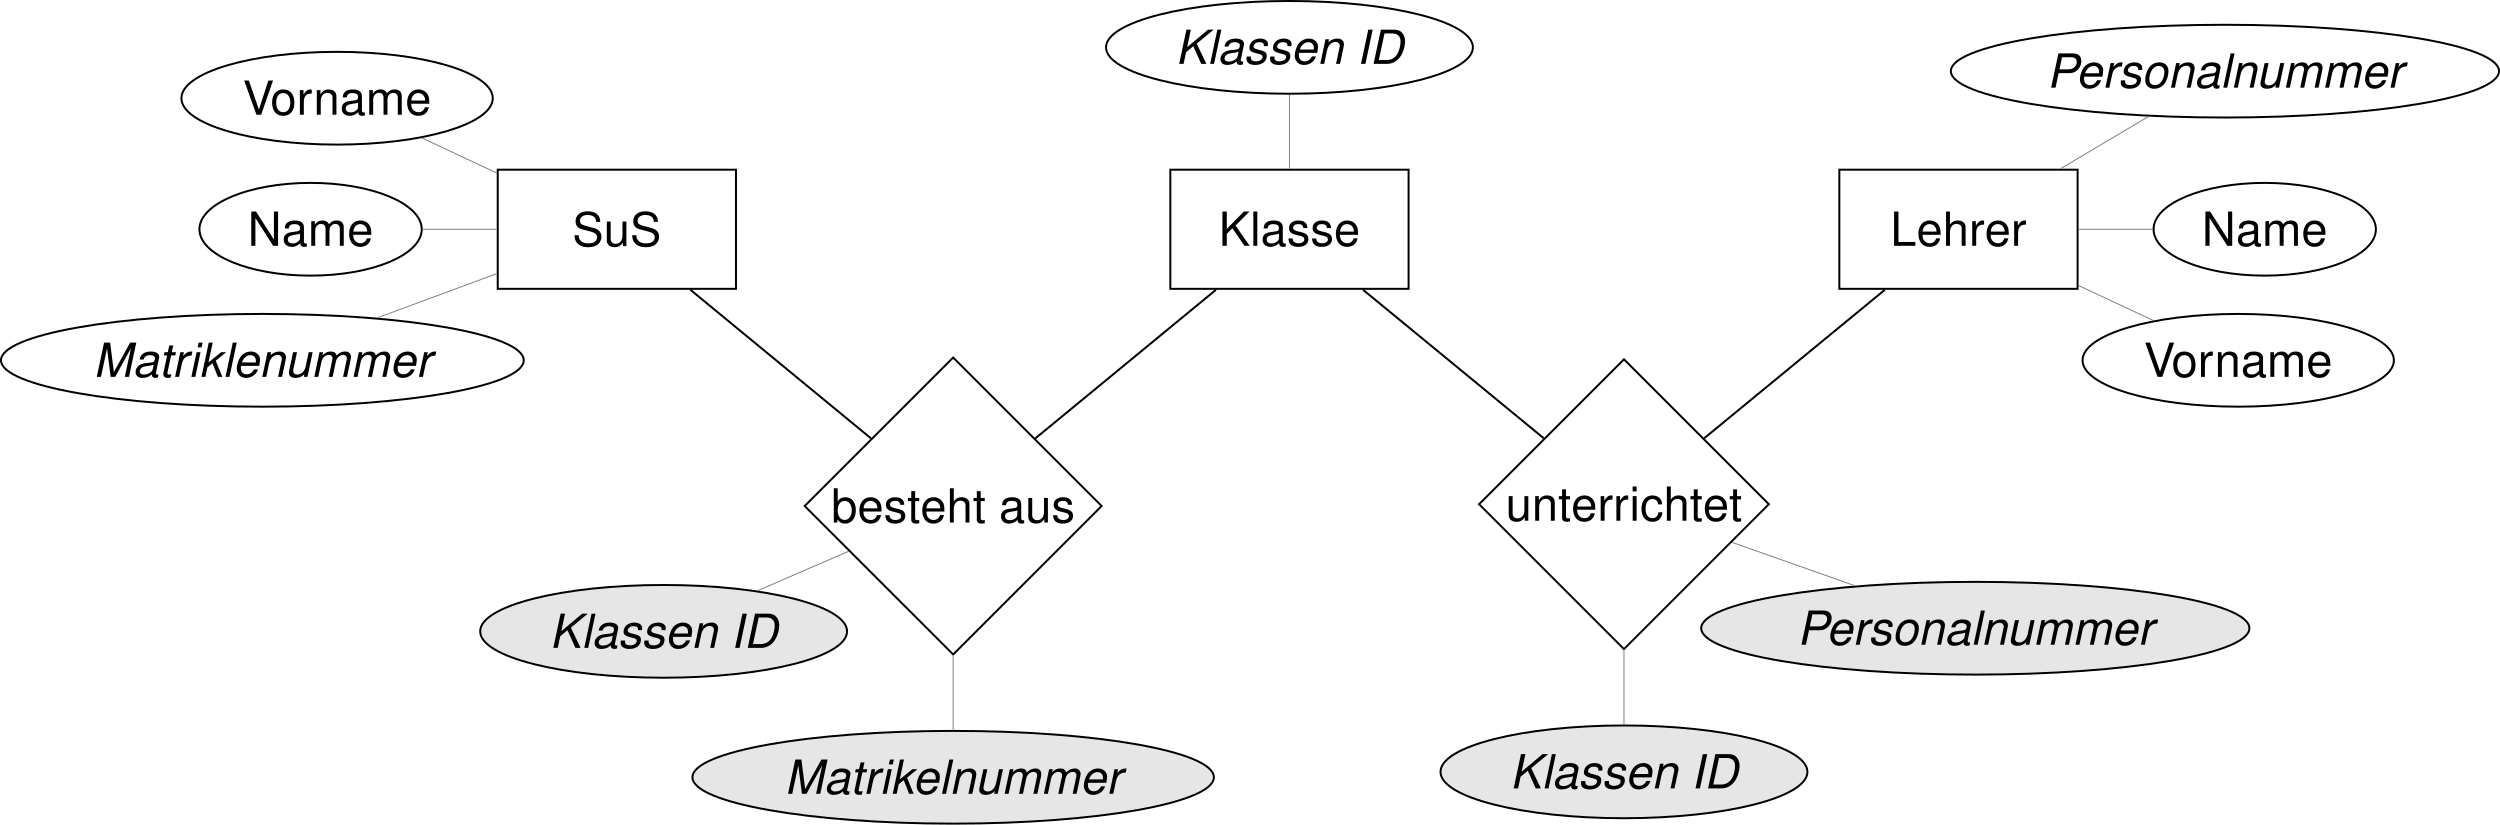
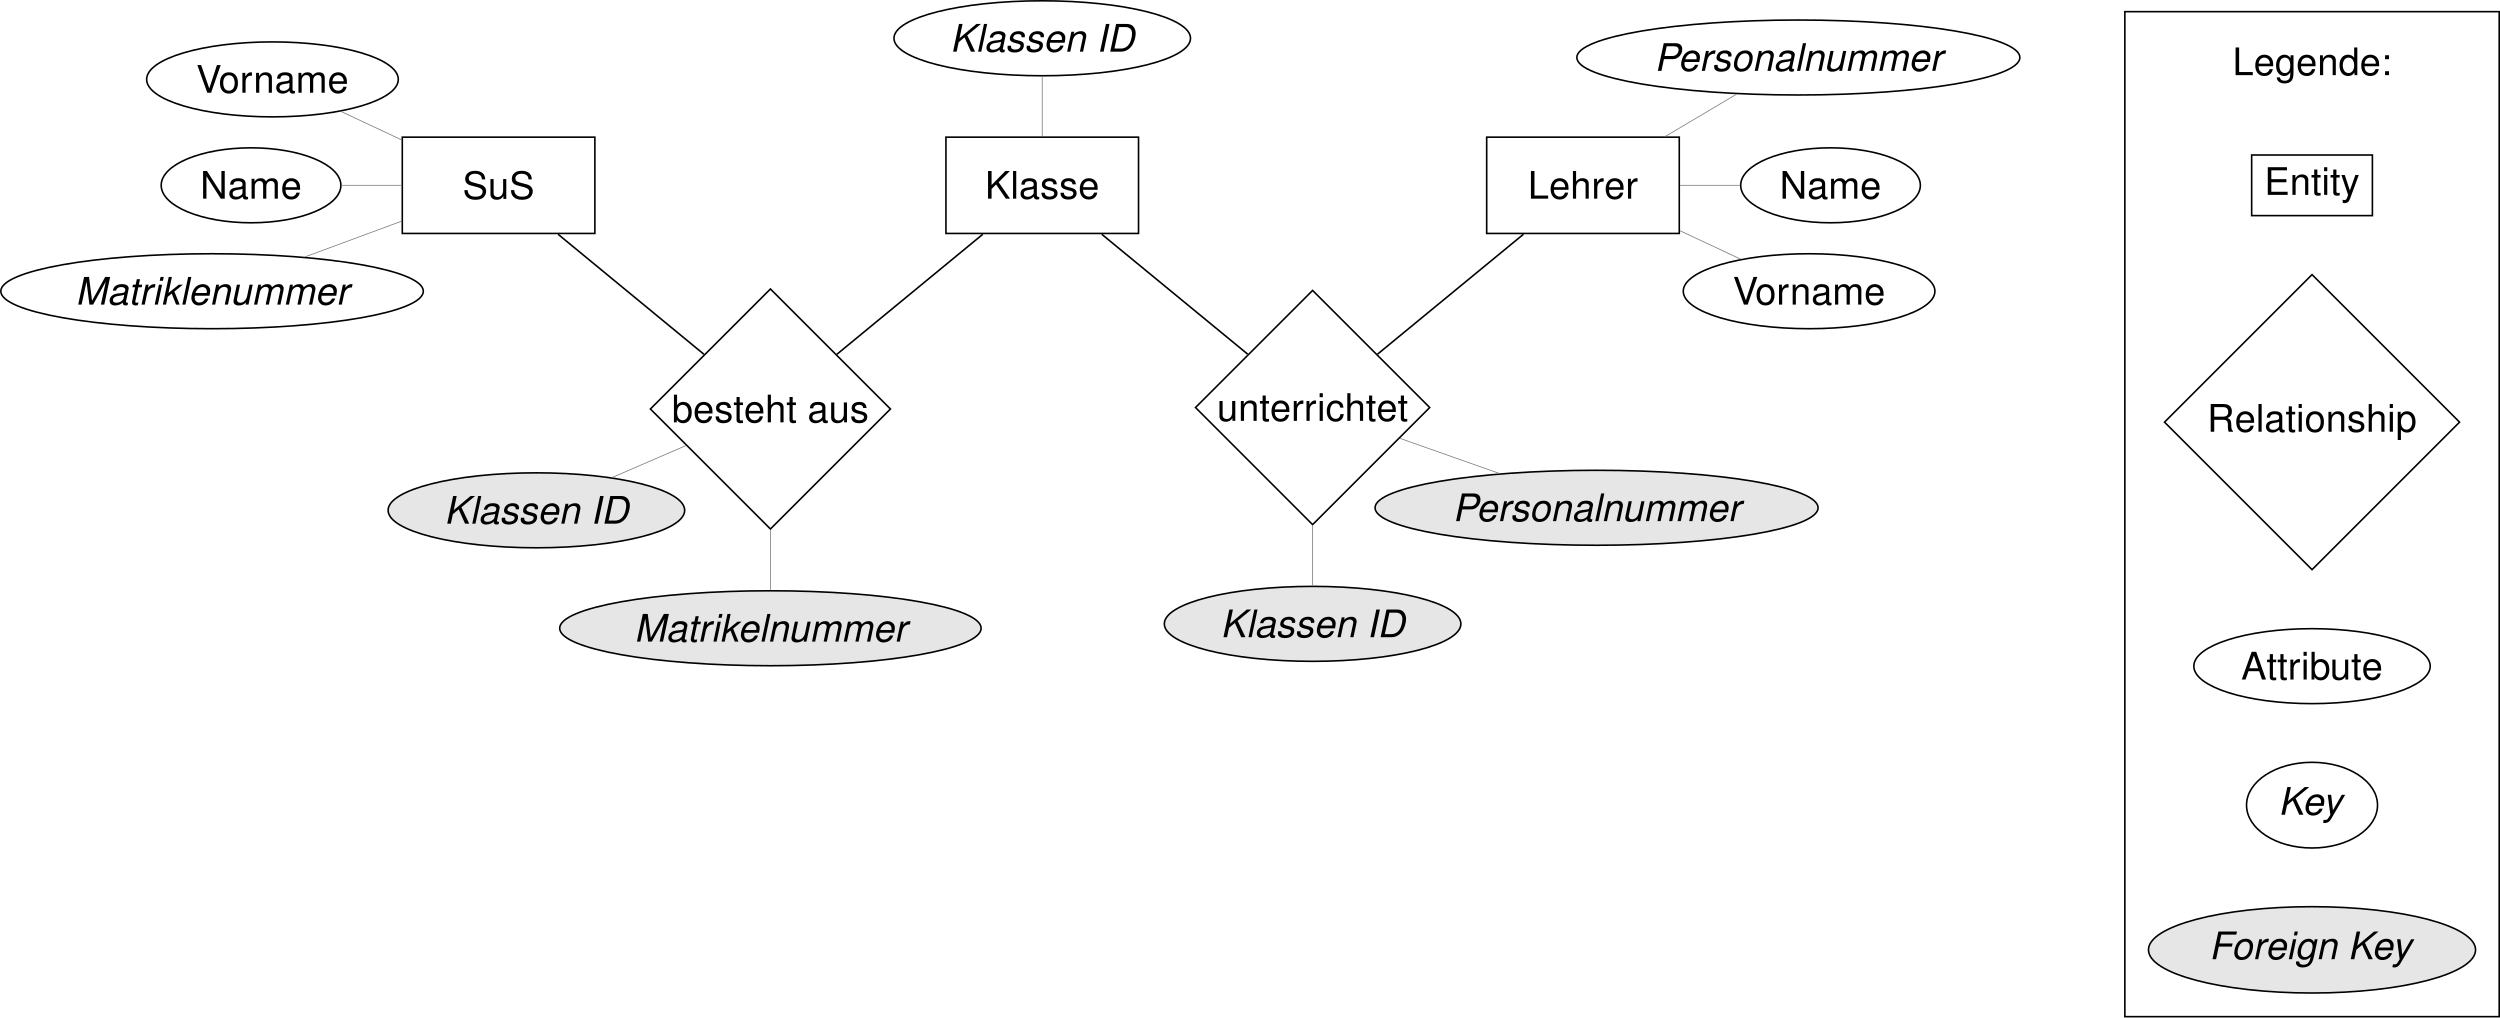
- <svg xmlns="http://www.w3.org/2000/svg" xmlns:xlink="http://www.w3.org/1999/xlink" version="1.1" width="501.762pt" height="165.507pt" viewBox="-72 -72 501.762 165.507">
+ <svg xmlns="http://www.w3.org/2000/svg" xmlns:xlink="http://www.w3.org/1999/xlink" version="1.1" width="620.784pt" height="252.649pt" viewBox="-72 -72 620.784 252.649">
  <defs>
+     <path id="g3-58" d="M2.018-.981H1.037V0H2.018V-.981ZM2.018-4.941H1.037V-3.96H2.018V-4.941Z" />
+     <path id="g3-65" d="M4.469-2.065L5.177 0H6.157L3.743-6.874H2.612L.16 0H1.094L1.82-2.065H4.469ZM4.224-2.8H2.037L3.168-5.931L4.224-2.8Z" />
+     <path id="g3-69" d="M1.726-3.13H5.469V-3.904H1.726V-6.101H5.61V-6.874H.849V0H5.78V-.773H1.726V-3.13Z" />
    <path id="g3-75" d="M1.622-2.404L2.744-3.526L5.167 0H6.204L3.376-4.073L6.176-6.874H5.045L1.622-3.394V-6.874H.745V0H1.622V-2.404Z" />
    <path id="g3-76" d="M1.631-6.874H.754V0H5.026V-.773H1.631V-6.874Z" />
    <path id="g3-78" d="M6.091-6.874H5.261V-1.254L1.669-6.874H.717V0H1.546V-5.573L5.101 0H6.091V-6.874Z" />
+     <path id="g3-82" d="M1.754-2.961H4.017C4.799-2.961 5.148-2.584 5.148-1.735L5.139-1.122C5.139-.698 5.214-.283 5.337 0H6.402V-.217C6.072-.443 6.006-.688 5.987-1.603C5.978-2.734 5.799-3.074 5.054-3.394C5.827-3.772 6.138-4.253 6.138-5.035C6.138-6.223 5.393-6.874 4.045-6.874H.877V0H1.754V-2.961ZM1.754-3.734V-6.101H3.875C4.366-6.101 4.649-6.025 4.865-5.837C5.101-5.639 5.224-5.327 5.224-4.913C5.224-4.102 4.809-3.734 3.875-3.734H1.754Z" />
    <path id="g3-83" d="M5.62-4.856C5.61-6.204 4.686-6.987 3.102-6.987C1.594-6.987 .66-6.214 .66-4.969C.66-4.13 1.103-3.602 2.008-3.366L3.715-2.914C4.583-2.687 4.979-2.338 4.979-1.801C4.979-1.433 4.781-1.056 4.488-.849C4.215-.66 3.781-.556 3.225-.556C2.48-.556 1.971-.735 1.641-1.131C1.386-1.433 1.273-1.763 1.282-2.188H.453C.462-1.556 .585-1.141 .858-.764C1.33-.123 2.122 .217 3.168 .217C3.989 .217 4.658 .028 5.101-.311C5.563-.679 5.855-1.292 5.855-1.886C5.855-2.734 5.327-3.357 4.394-3.611L2.668-4.073C1.839-4.3 1.537-4.564 1.537-5.092C1.537-5.789 2.15-6.252 3.074-6.252C4.168-6.252 4.781-5.752 4.79-4.856H5.62Z" />
    <path id="g3-86" d="M3.696 0L6.082-6.874H5.148L3.244-1.056L1.226-6.874H.283L2.753 0H3.696Z" />
    <path id="g3-97" d="M5.045-.462C4.96-.443 4.922-.443 4.875-.443C4.601-.443 4.451-.585 4.451-.83V-3.734C4.451-4.611 3.809-5.082 2.593-5.082C1.876-5.082 1.282-4.875 .952-4.507C.726-4.253 .632-3.97 .613-3.479H1.405C1.471-4.083 1.829-4.356 2.565-4.356C3.272-4.356 3.668-4.092 3.668-3.621V-3.413C3.668-3.083 3.47-2.942 2.848-2.866C1.735-2.725 1.565-2.687 1.264-2.565C.688-2.329 .396-1.886 .396-1.245C.396-.349 1.018 .217 2.018 .217C2.64 .217 3.14 0 3.696-.509C3.753-.009 3.998 .217 4.507 .217C4.667 .217 4.79 .198 5.045 .132V-.462ZM3.668-1.556C3.668-1.292 3.592-1.131 3.357-.915C3.036-.622 2.65-.471 2.188-.471C1.575-.471 1.216-.764 1.216-1.264C1.216-1.782 1.565-2.046 2.404-2.169C3.234-2.282 3.404-2.32 3.668-2.442V-1.556Z" />
    <path id="g3-98" d="M.509-6.874V0H1.216V-.632C1.594-.057 2.093 .217 2.782 .217C4.083 .217 4.931-.849 4.931-2.489C4.931-4.092 4.121-5.082 2.819-5.082C2.14-5.082 1.66-4.828 1.292-4.271V-6.874H.509ZM2.668-4.347C3.545-4.347 4.111-3.583 4.111-2.404C4.111-1.282 3.526-.519 2.668-.519C1.839-.519 1.292-1.273 1.292-2.433S1.839-4.347 2.668-4.347Z" />
    <path id="g3-99" d="M4.441-3.281C4.403-3.762 4.3-4.073 4.111-4.347C3.772-4.809 3.178-5.082 2.489-5.082C1.16-5.082 .292-4.026 .292-2.386C.292-.792 1.141 .217 2.48 .217C3.658 .217 4.403-.49 4.498-1.697H3.706C3.574-.905 3.168-.509 2.499-.509C1.631-.509 1.113-1.216 1.113-2.386C1.113-3.621 1.622-4.356 2.48-4.356C3.14-4.356 3.555-3.97 3.649-3.281H4.441Z" />
+     <path id="g3-100" d="M4.667-6.874H3.885V-4.319C3.555-4.818 3.027-5.082 2.367-5.082C1.084-5.082 .245-4.055 .245-2.48C.245-.811 1.065 .217 2.395 .217C3.074 .217 3.545-.038 3.97-.651V0H4.667V-6.874ZM2.499-4.347C3.347-4.347 3.885-3.592 3.885-2.414C3.885-1.273 3.338-.519 2.508-.519C1.641-.519 1.065-1.282 1.065-2.433S1.641-4.347 2.499-4.347Z" />
    <path id="g3-101" d="M4.837-2.206C4.837-2.961 4.781-3.413 4.639-3.781C4.319-4.592 3.564-5.082 2.64-5.082C1.264-5.082 .377-4.026 .377-2.404S1.235 .217 2.621 .217C3.753 .217 4.535-.424 4.733-1.499H3.941C3.725-.849 3.281-.509 2.65-.509C2.15-.509 1.726-.735 1.462-1.15C1.273-1.433 1.207-1.716 1.197-2.206H4.837ZM1.216-2.848C1.282-3.762 1.839-4.356 2.631-4.356C3.404-4.356 3.998-3.715 3.998-2.904C3.998-2.885 3.998-2.866 3.989-2.848H1.216Z" />
+     <path id="g3-103" d="M3.885-4.941V-4.224C3.489-4.809 3.008-5.082 2.376-5.082C1.122-5.082 .273-3.989 .273-2.386C.273-1.575 .49-.915 .896-.443C1.264-.028 1.792 .217 2.31 .217C2.932 .217 3.366-.047 3.809-.669V-.415C3.809 .255 3.725 .66 3.526 .933C3.319 1.226 2.914 1.396 2.433 1.396C2.074 1.396 1.754 1.301 1.537 1.131C1.358 .99 1.282 .858 1.235 .566H.434C.519 1.499 1.245 2.056 2.404 2.056C3.14 2.056 3.772 1.82 4.092 1.424C4.469 .971 4.611 .349 4.611-.811V-4.941H3.885ZM2.461-4.356C3.31-4.356 3.809-3.64 3.809-2.404C3.809-1.226 3.3-.509 2.47-.509C1.612-.509 1.094-1.235 1.094-2.433C1.094-3.621 1.622-4.356 2.461-4.356Z" />
    <path id="g3-104" d="M.66-6.874V0H1.443V-2.725C1.443-3.734 1.971-4.394 2.782-4.394C3.036-4.394 3.291-4.309 3.479-4.168C3.706-4.007 3.8-3.772 3.8-3.423V0H4.583V-3.734C4.583-4.564 3.989-5.082 3.027-5.082C2.329-5.082 1.905-4.865 1.443-4.262V-6.874H.66Z" />
    <path id="g3-105" d="M1.414-4.941H.632V0H1.414V-4.941ZM1.414-6.874H.622V-5.884H1.414V-6.874Z" />
    <path id="g3-108" d="M1.433-6.874H.641V0H1.433V-6.874Z" />
    <path id="g3-109" d="M.66-4.941V0H1.452V-3.102C1.452-3.819 1.971-4.394 2.612-4.394C3.196-4.394 3.526-4.036 3.526-3.404V0H4.319V-3.102C4.319-3.819 4.837-4.394 5.478-4.394C6.053-4.394 6.393-4.026 6.393-3.404V0H7.185V-3.706C7.185-4.592 6.676-5.082 5.752-5.082C5.092-5.082 4.696-4.884 4.234-4.328C3.941-4.856 3.545-5.082 2.904-5.082C2.244-5.082 1.81-4.837 1.386-4.243V-4.941H.66Z" />
    <path id="g3-110" d="M.66-4.941V0H1.452V-2.725C1.452-3.734 1.98-4.394 2.791-4.394C3.413-4.394 3.809-4.017 3.809-3.423V0H4.592V-3.734C4.592-4.554 3.979-5.082 3.027-5.082C2.291-5.082 1.82-4.799 1.386-4.111V-4.941H.66Z" />
    <path id="g3-111" d="M2.565-5.082C1.179-5.082 .339-4.092 .339-2.433S1.169 .217 2.574 .217C3.96 .217 4.809-.773 4.809-2.395C4.809-4.102 3.989-5.082 2.565-5.082ZM2.574-4.356C3.46-4.356 3.989-3.63 3.989-2.404C3.989-1.245 3.442-.509 2.574-.509C1.697-.509 1.16-1.235 1.16-2.433C1.16-3.621 1.697-4.356 2.574-4.356Z" />
+     <path id="g3-112" d="M.509 2.056H1.301V-.519C1.716-.009 2.178 .217 2.819 .217C4.092 .217 4.931-.811 4.931-2.386C4.931-4.045 4.121-5.082 2.81-5.082C2.14-5.082 1.603-4.781 1.235-4.196V-4.941H.509V2.056ZM2.678-4.347C3.545-4.347 4.111-3.583 4.111-2.404C4.111-1.282 3.536-.519 2.678-.519C1.848-.519 1.301-1.273 1.301-2.433S1.848-4.347 2.678-4.347Z" />
    <path id="g3-114" d="M.651-4.941V0H1.443V-2.565C1.443-3.272 1.622-3.734 1.999-4.007C2.244-4.187 2.48-4.243 3.027-4.253V-5.054C2.895-5.073 2.829-5.082 2.725-5.082C2.216-5.082 1.829-4.781 1.377-4.045V-4.941H.651Z" />
    <path id="g3-115" d="M4.13-3.564C4.121-4.535 3.479-5.082 2.338-5.082C1.188-5.082 .443-4.488 .443-3.574C.443-2.8 .839-2.433 2.008-2.15L2.744-1.971C3.291-1.839 3.508-1.641 3.508-1.282C3.508-.82 3.046-.509 2.357-.509C1.933-.509 1.575-.632 1.377-.839C1.254-.981 1.197-1.122 1.15-1.471H.321C.358-.33 .999 .217 2.291 .217C3.536 .217 4.328-.396 4.328-1.348C4.328-2.084 3.913-2.489 2.932-2.725L2.178-2.904C1.537-3.055 1.264-3.262 1.264-3.611C1.264-4.064 1.669-4.356 2.31-4.356C2.942-4.356 3.281-4.083 3.3-3.564H4.13Z" />
    <path id="g3-116" d="M2.395-4.941H1.584V-6.299H.801V-4.941H.132V-4.3H.801V-.566C.801-.066 1.141 .217 1.754 .217C1.942 .217 2.131 .198 2.395 .151V-.509C2.291-.481 2.169-.471 2.018-.471C1.678-.471 1.584-.566 1.584-.915V-4.3H2.395V-4.941Z" />
    <path id="g3-117" d="M4.545 0V-4.941H3.762V-2.14C3.762-1.131 3.234-.471 2.414-.471C1.792-.471 1.396-.849 1.396-1.443V-4.941H.613V-1.131C.613-.311 1.226 .217 2.188 .217C2.914 .217 3.376-.038 3.838-.688V0H4.545Z" />
+     <path id="g3-121" d="M3.658-4.941L2.291-1.094L1.028-4.941H.189L1.858 .019L1.556 .801C1.433 1.15 1.254 1.282 .924 1.282C.811 1.282 .679 1.264 .509 1.226V1.933C.669 2.018 .83 2.056 1.037 2.056C1.292 2.056 1.565 1.971 1.773 1.82C2.018 1.641 2.159 1.433 2.31 1.037L4.507-4.941H3.658Z" />
    <path id="g1-68" d="M.839 0H3.498C4.517 0 5.375-.424 6.063-1.264C6.704-2.046 7.157-3.423 7.157-4.601C7.157-5.29 6.874-5.987 6.431-6.384C6.072-6.704 5.573-6.874 4.96-6.874H2.301L.839 0ZM1.886-.773L3.027-6.101H4.639C5.648-6.101 6.252-5.507 6.252-4.526C6.252-3.658 5.95-2.527 5.573-1.933C5.082-1.179 4.366-.773 3.508-.773H1.886Z" />
+     <path id="g1-70" d="M2.404-3.13H5.676L5.837-3.904H2.565L3.036-6.101H6.761L6.921-6.874H2.31L.849 0H1.735L2.404-3.13Z" />
    <path id="g1-73" d="M3.291-6.874H2.404L.943 0H1.829L3.291-6.874Z" />
    <path id="g1-75" d="M2.131-2.348L3.583-3.545L5.167 0H6.204L4.262-4.064L7.666-6.874H6.534L2.348-3.357L3.093-6.874H2.206L.745 0H1.631L2.131-2.348Z" />
    <path id="g1-77" d="M4.403 0L7.553-5.705L6.336 0H7.176L8.637-6.874H7.402L4.139-.962L3.385-6.874H2.169L.707 0H1.546L2.763-5.705L3.489 0H4.403Z" />
    <path id="g1-80" d="M2.367-2.914H4.517C5.111-2.914 5.554-3.064 5.978-3.404C6.572-3.875 6.912-4.592 6.912-5.356C6.912-6.355 6.318-6.874 5.167-6.874H2.32L.858 0H1.744L2.367-2.914ZM2.527-3.687L3.046-6.101H4.875C5.61-6.101 6.006-5.78 6.006-5.186C6.006-4.856 5.893-4.545 5.676-4.262C5.365-3.866 4.96-3.687 4.356-3.687H2.527Z" />
    <path id="g1-97" d="M5.205-.481C5.12-.462 5.082-.462 5.045-.462C4.799-.462 4.686-.547 4.686-.735C4.686-.773 4.686-.801 4.696-.83L5.299-3.668C5.356-3.923 5.356-3.923 5.356-4.017C5.356-4.658 4.705-5.082 3.715-5.082C2.404-5.082 1.603-4.526 1.424-3.479H2.216C2.301-3.743 2.367-3.875 2.499-4.007C2.706-4.215 3.102-4.356 3.508-4.356C4.073-4.356 4.507-4.102 4.507-3.753C4.507-3.715 4.498-3.649 4.488-3.574L4.46-3.404C4.375-3.017 4.196-2.914 3.508-2.848C2.244-2.734 1.848-2.64 1.386-2.348C.896-2.037 .613-1.537 .613-.99C.613-.236 1.122 .217 1.971 .217C2.301 .217 2.697 .151 3.036 .028C3.338-.075 3.479-.17 3.866-.509V-.443V-.405C3.866-.019 4.13 .217 4.583 .217C4.686 .217 4.715 .217 4.95 .16C4.969 .151 5.026 .141 5.082 .132L5.205-.481ZM4.064-1.546C3.941-.962 3.112-.462 2.282-.462C1.744-.462 1.443-.688 1.443-1.084C1.443-1.396 1.622-1.707 1.905-1.876C2.131-2.018 2.414-2.093 2.876-2.159C3.762-2.282 3.838-2.291 4.253-2.433L4.064-1.546Z" />
    <path id="g1-101" d="M5.309-2.206L5.337-2.367C5.422-2.819 5.469-3.215 5.469-3.47C5.469-4.375 4.686-5.082 3.668-5.082C2.848-5.082 2.056-4.696 1.584-4.064C1.141-3.47 .792-2.395 .792-1.631C.792-1.122 1.009-.603 1.377-.255C1.707 .066 2.122 .217 2.659 .217C3.791 .217 4.762-.481 5.054-1.499H4.262C3.923-.849 3.423-.509 2.791-.509C2.046-.509 1.622-.971 1.622-1.773C1.622-1.971 1.631-2.065 1.669-2.206H5.309ZM1.839-2.885C2.084-3.753 2.782-4.356 3.545-4.356C4.215-4.356 4.639-3.904 4.639-3.196C4.639-3.102 4.63-3.036 4.611-2.885H1.839Z" />
+     <path id="g1-103" d="M4.95-4.941L4.79-4.205C4.649-4.517 4.554-4.649 4.347-4.799C4.102-4.979 3.8-5.082 3.479-5.082C2.753-5.082 2.018-4.724 1.556-4.139C1.056-3.517 .698-2.452 .698-1.584C.698-.556 1.367 .16 2.329 .16C2.923 .16 3.479-.094 3.951-.594L3.913-.415C3.64 .867 3.13 1.377 2.131 1.377C1.49 1.377 1.113 1.122 1.113 .698V.641V.566H.321L.311 .688C.302 .764 .302 .82 .302 .858C.302 1.584 .962 2.056 1.971 2.056C2.716 2.056 3.385 1.829 3.809 1.424C4.281 .971 4.535 .396 4.79-.801L5.667-4.941H4.95ZM3.423-4.356C4.026-4.356 4.422-3.904 4.422-3.196C4.422-2.612 4.253-1.914 3.989-1.452C3.677-.877 3.121-.519 2.555-.519C1.924-.519 1.528-.99 1.528-1.735C1.528-2.301 1.688-2.904 1.961-3.394C2.301-4.007 2.829-4.356 3.423-4.356Z" />
    <path id="g1-105" d="M2.461-4.941H1.669L.622 0H1.414L2.461-4.941ZM2.876-6.874H2.084L1.876-5.903H2.668L2.876-6.874Z" />
    <path id="g1-107" d="M2.8-6.874H2.008L.547 0H1.339L1.744-1.914L2.753-2.744L3.828 0H4.733L3.413-3.234L5.507-4.941H4.488L1.952-2.885L2.8-6.874Z" />
    <path id="g1-108" d="M2.895-6.874H2.103L.641 0H1.433L2.895-6.874Z" />
    <path id="g1-109" d="M1.716-4.941L.669 0H1.462L2.122-3.102C2.272-3.819 2.914-4.403 3.545-4.403C4.007-4.403 4.319-4.139 4.319-3.753C4.319-3.649 4.309-3.526 4.281-3.404L3.555 0H4.347L5.007-3.102C5.158-3.838 5.808-4.403 6.487-4.403C6.93-4.403 7.204-4.13 7.204-3.677C7.204-3.536 7.204-3.536 7.119-3.215L6.44 0H7.232L7.977-3.517C8.005-3.621 8.034-3.932 8.034-4.036C8.034-4.281 7.92-4.545 7.732-4.762C7.524-4.988 7.27-5.082 6.836-5.082C6.223-5.082 5.686-4.837 5.129-4.3C4.979-4.828 4.611-5.082 3.989-5.082C3.347-5.082 2.914-4.894 2.31-4.328L2.433-4.941H1.716Z" />
    <path id="g1-110" d="M1.707-4.941L.66 0H1.452L2.027-2.725C2.254-3.762 2.914-4.403 3.762-4.403C4.234-4.403 4.583-4.073 4.583-3.64C4.583-3.583 4.564-3.442 4.526-3.291L3.828 0H4.62L5.375-3.545C5.403-3.668 5.412-3.781 5.412-3.904C5.412-4.62 4.913-5.082 4.13-5.082C3.413-5.082 2.791-4.828 2.301-4.328L2.423-4.941H1.707Z" />
    <path id="g1-111" d="M3.621-5.082C2.744-5.082 1.971-4.686 1.49-3.989C1.065-3.385 .754-2.348 .754-1.546C.754-.5 1.48 .217 2.536 .217C3.442 .217 4.158-.151 4.686-.877C5.12-1.471 5.431-2.499 5.431-3.319C5.431-3.819 5.243-4.3 4.913-4.62C4.592-4.931 4.168-5.082 3.621-5.082ZM3.498-4.356C4.196-4.356 4.601-3.904 4.601-3.14C4.601-2.584 4.441-1.971 4.187-1.499C3.828-.849 3.319-.509 2.668-.509C1.999-.509 1.584-.981 1.584-1.735C1.584-2.272 1.744-2.895 1.999-3.366C2.348-4.007 2.876-4.356 3.498-4.356Z" />
    <path id="g1-114" d="M1.697-4.941L.651 0H1.443L1.99-2.565C2.235-3.715 2.904-4.29 3.941-4.253L4.111-5.054C3.989-5.073 3.913-5.082 3.809-5.082C3.262-5.082 2.838-4.837 2.254-4.168L2.414-4.941H1.697Z" />
    <path id="g1-115" d="M4.847-3.564C4.894-3.762 4.903-3.847 4.903-3.97C4.903-4.63 4.271-5.082 3.357-5.082C2.687-5.082 2.112-4.884 1.726-4.517C1.386-4.187 1.16-3.696 1.16-3.253C1.16-2.678 1.49-2.404 2.461-2.15L3.159-1.971C3.47-1.886 3.611-1.829 3.696-1.726C3.762-1.641 3.819-1.499 3.819-1.414C3.819-1.245 3.668-.952 3.517-.83C3.281-.632 2.876-.509 2.47-.509C1.82-.509 1.452-.764 1.452-1.235C1.452-1.292 1.462-1.377 1.471-1.471H.632C.585-1.254 .575-1.141 .575-.99C.575-.236 1.235 .217 2.329 .217C3.734 .217 4.649-.509 4.649-1.631C4.649-2.206 4.337-2.508 3.508-2.716L2.791-2.895C2.263-3.027 1.99-3.215 1.99-3.46C1.99-3.649 2.103-3.885 2.272-4.045C2.499-4.262 2.782-4.356 3.196-4.356C3.753-4.356 4.064-4.139 4.064-3.772C4.064-3.706 4.064-3.64 4.055-3.564H4.847Z" />
    <path id="g1-116" d="M3.451-4.941H2.612L2.904-6.299H2.112L1.82-4.941H1.15L1.018-4.309H1.688L.943-.82C.924-.726 .915-.622 .915-.528C.915-.066 1.235 .217 1.754 .217C1.942 .217 2.235 .189 2.367 .151L2.518-.537C2.225-.471 2.178-.462 2.065-.462C1.858-.462 1.726-.566 1.726-.717C1.726-.745 1.735-.792 1.744-.849L2.48-4.309H3.319L3.451-4.941Z" />
    <path id="g1-117" d="M4.554 0L5.601-4.941H4.809L4.215-2.14C3.998-1.122 3.328-.462 2.527-.462C2.018-.462 1.688-.745 1.688-1.188C1.688-1.264 1.697-1.348 1.716-1.443L2.461-4.941H1.669L.858-1.131C.839-1.037 .83-.933 .83-.811C.83-.17 1.32 .217 2.131 .217C2.866 .217 3.404-.009 3.951-.537L3.838 0H4.554Z" />
+     <path id="g1-121" d="M4.724-4.941L2.527-1.103L2.093-4.941H1.245L1.886 .038L1.396 .801C1.141 1.197 .99 1.292 .641 1.292C.547 1.292 .481 1.282 .226 1.254L.075 1.961C.245 2.037 .358 2.056 .537 2.056C1.207 2.056 1.688 1.735 2.093 1.037L5.563-4.941H4.724Z" />
  </defs>
  <g id="page1">
    <path d="M27.895-14.031H75.715V-37.941H27.895Z" stroke="#000" fill="none" stroke-width=".399" />
    <g transform="matrix(1 0 0 1 -8.9439 3.3836)">
      <use x="51.805" y="-25.985" xlink:href="#g3-83" />
      <use x="58.117" y="-25.985" xlink:href="#g3-117" />
      <use x="63.379" y="-25.985" xlink:href="#g3-83" />
    </g>
    <path d="M33.117 .316C33.117-4.824 9.629-8.992-19.344-8.992C-48.316-8.992-71.8-4.824-71.8 .316S-48.316 9.621-19.344 9.621C9.629 9.621 33.117 5.457 33.117 .316Z" stroke="#000" fill="none" stroke-width=".399" stroke-miterlimit="10" />
    <g transform="matrix(1 0 0 1 -105.0874 29.61813)">
      <use x="51.805" y="-25.985" xlink:href="#g1-77" />
      <use x="59.688" y="-25.985" xlink:href="#g1-97" />
      <use x="64.951" y="-25.985" xlink:href="#g1-116" />
      <use x="67.582" y="-25.985" xlink:href="#g1-114" />
      <use x="70.875" y="-25.985" xlink:href="#g1-105" />
      <use x="72.976" y="-25.985" xlink:href="#g1-107" />
      <use x="77.708" y="-25.985" xlink:href="#g1-108" />
      <use x="79.81" y="-25.985" xlink:href="#g1-101" />
      <use x="85.072" y="-25.985" xlink:href="#g1-110" />
      <use x="90.239" y="-25.985" xlink:href="#g1-117" />
      <use x="95.502" y="-25.985" xlink:href="#g1-109" />
      <use x="103.385" y="-25.985" xlink:href="#g1-109" />
      <use x="111.269" y="-25.985" xlink:href="#g1-101" />
      <use x="116.531" y="-25.985" xlink:href="#g1-114" />
    </g>
    <path d="M27.695-17.074L3.762-8.227" stroke="#808080" fill="none" stroke-width=".199" stroke-miterlimit="10" />
    <path d="M12.645-25.984C12.645-31.125 2.656-35.293-9.664-35.293C-21.984-35.293-31.973-31.125-31.973-25.984C-31.973-20.844-21.984-16.68-9.664-16.68C2.656-16.68 12.645-20.844 12.645-25.984Z" stroke="#000" fill="none" stroke-width=".399" stroke-miterlimit="10" />
    <g transform="matrix(1 0 0 1 -74.0898 3.3173)">
      <use x="51.805" y="-25.985" xlink:href="#g3-78" />
      <use x="58.638" y="-25.985" xlink:href="#g3-97" />
      <use x="63.9" y="-25.985" xlink:href="#g3-109" />
      <use x="71.784" y="-25.985" xlink:href="#g3-101" />
    </g>
    <path d="M27.695-25.984H12.844" stroke="#808080" fill="none" stroke-width=".199" stroke-miterlimit="10" />
    <path d="M26.902-52.285C26.902-57.426 12.914-61.594-4.344-61.594C-21.598-61.594-35.586-57.426-35.586-52.285C-35.586-47.145-21.598-42.98-4.344-42.98C12.914-42.98 26.902-47.145 26.902-52.285Z" stroke="#000" fill="none" stroke-width=".399" stroke-miterlimit="10" />
    <g transform="matrix(1 0 0 1 -75.085 -22.9834)">
      <use x="51.805" y="-25.985" xlink:href="#g3-86" />
      <use x="57.36" y="-25.985" xlink:href="#g3-111" />
      <use x="62.622" y="-25.985" xlink:href="#g3-114" />
      <use x="66.011" y="-25.985" xlink:href="#g3-110" />
      <use x="71.273" y="-25.985" xlink:href="#g3-97" />
      <use x="76.535" y="-25.985" xlink:href="#g3-109" />
      <use x="84.419" y="-25.985" xlink:href="#g3-101" />
    </g>
    <path d="M27.695-37.277L12.707-44.301" stroke="#808080" fill="none" stroke-width=".199" stroke-miterlimit="10" />
    <path d="M149.106 29.559L119.305-.242L89.5 29.559L119.305 59.359Z" stroke="#000" fill="none" stroke-width=".399" stroke-miterlimit="10" />
    <g transform="matrix(1 0 0 1 43.0328 58.8605)">
      <use x="51.805" y="-25.985" xlink:href="#g3-98" />
      <use x="57.067" y="-25.985" xlink:href="#g3-101" />
      <use x="62.329" y="-25.985" xlink:href="#g3-115" />
      <use x="67.061" y="-25.985" xlink:href="#g3-116" />
      <use x="69.692" y="-25.985" xlink:href="#g3-101" />
      <use x="74.954" y="-25.985" xlink:href="#g3-104" />
      <use x="80.217" y="-25.985" xlink:href="#g3-116" />
      <use x="85.479" y="-25.985" xlink:href="#g3-97" />
      <use x="90.741" y="-25.985" xlink:href="#g3-117" />
      <use x="96.003" y="-25.985" xlink:href="#g3-115" />
    </g>
    <path d="M98.012 54.715C98.012 49.578 81.527 45.41 61.195 45.41C40.859 45.41 24.375 49.578 24.375 54.715C24.375 59.855 40.859 64.023 61.195 64.023C81.527 64.023 98.012 59.855 98.012 54.715Z" fill="#e6e6e6" />
    <path d="M98.012 54.715C98.012 49.578 81.527 45.41 61.195 45.41C40.859 45.41 24.375 49.578 24.375 54.715C24.375 59.855 40.859 64.023 61.195 64.023C81.527 64.023 98.012 59.855 98.012 54.715Z" stroke="#000" fill="none" stroke-width=".399" stroke-miterlimit="10" />
    <g transform="matrix(1 0 0 1 -13.4913 84.0187)">
      <use x="51.805" y="-25.985" xlink:href="#g1-75" />
      <use x="58.117" y="-25.985" xlink:href="#g1-108" />
      <use x="60.218" y="-25.985" xlink:href="#g1-97" />
      <use x="65.481" y="-25.985" xlink:href="#g1-115" />
      <use x="70.213" y="-25.985" xlink:href="#g1-115" />
      <use x="74.945" y="-25.985" xlink:href="#g1-101" />
      <use x="80.207" y="-25.985" xlink:href="#g1-110" />
      <use x="88.1" y="-25.985" xlink:href="#g1-73" />
      <use x="90.732" y="-25.985" xlink:href="#g1-68" />
    </g>
    <path d="M98.309 38.648L80.078 46.543" stroke="#808080" fill="none" stroke-width=".199" stroke-miterlimit="10" />
    <path d="M171.629 84C171.629 78.859 148.203 74.695 119.305 74.695C90.402 74.695 66.977 78.859 66.977 84C66.977 89.14 90.402 93.308 119.305 93.308C148.203 93.308 171.629 89.14 171.629 84Z" fill="#e6e6e6" />
    <path d="M171.629 84C171.629 78.859 148.203 74.695 119.305 74.695C90.402 74.695 66.977 78.859 66.977 84C66.977 89.14 90.402 93.308 119.305 93.308C148.203 93.308 171.629 89.14 171.629 84Z" stroke="#000" fill="none" stroke-width=".399" stroke-miterlimit="10" />
    <g transform="matrix(1 0 0 1 33.6534 113.3027)">
      <use x="51.805" y="-25.985" xlink:href="#g1-77" />
      <use x="59.688" y="-25.985" xlink:href="#g1-97" />
      <use x="64.951" y="-25.985" xlink:href="#g1-116" />
      <use x="67.582" y="-25.985" xlink:href="#g1-114" />
      <use x="70.875" y="-25.985" xlink:href="#g1-105" />
      <use x="72.976" y="-25.985" xlink:href="#g1-107" />
      <use x="77.519" y="-25.985" xlink:href="#g1-101" />
      <use x="82.781" y="-25.985" xlink:href="#g1-108" />
      <use x="84.883" y="-25.985" xlink:href="#g1-110" />
      <use x="90.05" y="-25.985" xlink:href="#g1-117" />
      <use x="95.312" y="-25.985" xlink:href="#g1-109" />
      <use x="103.196" y="-25.985" xlink:href="#g1-109" />
      <use x="111.08" y="-25.985" xlink:href="#g1-101" />
      <use x="116.342" y="-25.985" xlink:href="#g1-114" />
    </g>
    <path d="M119.305 59.645V74.496" stroke="#808080" fill="none" stroke-width=".199" stroke-miterlimit="10" />
    <path d="M162.891-14.031H210.711V-37.941H162.891Z" stroke="#000" fill="none" stroke-width=".399" stroke-miterlimit="10" />
    <g transform="matrix(1 0 0 1 120.7954 3.3173)">
      <use x="51.805" y="-25.985" xlink:href="#g3-75" />
      <use x="58.117" y="-25.985" xlink:href="#g3-108" />
      <use x="60.218" y="-25.985" xlink:href="#g3-97" />
      <use x="65.481" y="-25.985" xlink:href="#g3-115" />
      <use x="70.213" y="-25.985" xlink:href="#g3-115" />
      <use x="74.945" y="-25.985" xlink:href="#g3-101" />
    </g>
    <path d="M223.621-62.496C223.621-67.633 207.137-71.801 186.801-71.801S149.984-67.633 149.984-62.496C149.984-57.355 166.465-53.188 186.801-53.188S223.621-57.355 223.621-62.496Z" stroke="#000" fill="none" stroke-width=".399" stroke-miterlimit="10" />
    <g transform="matrix(1 0 0 1 112.1164 -33.1928)">
      <use x="51.805" y="-25.985" xlink:href="#g1-75" />
      <use x="58.117" y="-25.985" xlink:href="#g1-108" />
      <use x="60.218" y="-25.985" xlink:href="#g1-97" />
      <use x="65.481" y="-25.985" xlink:href="#g1-115" />
      <use x="70.213" y="-25.985" xlink:href="#g1-115" />
      <use x="74.945" y="-25.985" xlink:href="#g1-101" />
      <use x="80.207" y="-25.985" xlink:href="#g1-110" />
      <use x="88.1" y="-25.985" xlink:href="#g1-73" />
      <use x="90.732" y="-25.985" xlink:href="#g1-68" />
    </g>
    <path d="M186.801-38.141V-52.988" stroke="#808080" fill="none" stroke-width=".199" stroke-miterlimit="10" />
    <path d="M283.016 29.195L253.938 .117L224.86 29.195L253.938 58.273Z" stroke="#000" fill="none" stroke-width=".399" stroke-miterlimit="10" />
    <g transform="matrix(1 0 0 1 178.3914 58.4985)">
      <use x="51.805" y="-25.985" xlink:href="#g3-117" />
      <use x="57.067" y="-25.985" xlink:href="#g3-110" />
      <use x="62.329" y="-25.985" xlink:href="#g3-116" />
      <use x="64.96" y="-25.985" xlink:href="#g3-101" />
      <use x="70.222" y="-25.985" xlink:href="#g3-114" />
      <use x="73.374" y="-25.985" xlink:href="#g3-114" />
      <use x="76.667" y="-25.985" xlink:href="#g3-105" />
      <use x="78.768" y="-25.985" xlink:href="#g3-99" />
      <use x="83.501" y="-25.985" xlink:href="#g3-104" />
      <use x="88.763" y="-25.985" xlink:href="#g3-116" />
      <use x="91.394" y="-25.985" xlink:href="#g3-101" />
      <use x="96.656" y="-25.985" xlink:href="#g3-116" />
    </g>
    <path d="M290.758 82.914C290.758 77.773 274.274 73.606 253.938 73.606S217.118 77.773 217.118 82.914C217.118 88.054 233.602 92.219 253.938 92.219S290.758 88.054 290.758 82.914Z" fill="#e6e6e6" />
    <path d="M290.758 82.914C290.758 77.773 274.274 73.606 253.938 73.606S217.118 77.773 217.118 82.914C217.118 88.054 233.602 92.219 253.938 92.219S290.758 88.054 290.758 82.914Z" stroke="#000" fill="none" stroke-width=".399" stroke-miterlimit="10" />
    <g transform="matrix(1 0 0 1 179.2534 112.2158)">
      <use x="51.805" y="-25.985" xlink:href="#g1-75" />
      <use x="58.117" y="-25.985" xlink:href="#g1-108" />
      <use x="60.218" y="-25.985" xlink:href="#g1-97" />
      <use x="65.481" y="-25.985" xlink:href="#g1-115" />
      <use x="70.213" y="-25.985" xlink:href="#g1-115" />
      <use x="74.945" y="-25.985" xlink:href="#g1-101" />
      <use x="80.207" y="-25.985" xlink:href="#g1-110" />
      <use x="88.1" y="-25.985" xlink:href="#g1-73" />
      <use x="90.732" y="-25.985" xlink:href="#g1-68" />
    </g>
    <path d="M253.938 58.559V73.406" stroke="#808080" fill="none" stroke-width=".199" stroke-miterlimit="10" />
    <path d="M379.461 54.09C379.461 48.949 354.832 44.781 324.45 44.781C294.071 44.781 269.442 48.949 269.442 54.09C269.442 59.23 294.071 63.395 324.45 63.395C354.832 63.395 379.461 59.23 379.461 54.09Z" fill="#e6e6e6" />
    <path d="M379.461 54.09C379.461 48.949 354.832 44.781 324.45 44.781C294.071 44.781 269.442 48.949 269.442 54.09C269.442 59.23 294.071 63.395 324.45 63.395C354.832 63.395 379.461 59.23 379.461 54.09Z" stroke="#000" fill="none" stroke-width=".399" stroke-miterlimit="10" />
    <g transform="matrix(1 0 0 1 236.9034 83.3916)">
      <use x="51.805" y="-25.985" xlink:href="#g1-80" />
      <use x="57.644" y="-25.985" xlink:href="#g1-101" />
      <use x="62.906" y="-25.985" xlink:href="#g1-114" />
      <use x="66.058" y="-25.985" xlink:href="#g1-115" />
      <use x="70.79" y="-25.985" xlink:href="#g1-111" />
      <use x="76.052" y="-25.985" xlink:href="#g1-110" />
      <use x="81.315" y="-25.985" xlink:href="#g1-97" />
      <use x="86.577" y="-25.985" xlink:href="#g1-108" />
      <use x="88.678" y="-25.985" xlink:href="#g1-110" />
      <use x="93.845" y="-25.985" xlink:href="#g1-117" />
      <use x="99.108" y="-25.985" xlink:href="#g1-109" />
      <use x="106.991" y="-25.985" xlink:href="#g1-109" />
      <use x="114.875" y="-25.985" xlink:href="#g1-101" />
      <use x="120.137" y="-25.985" xlink:href="#g1-114" />
    </g>
    <path d="M275.641 36.859L300.25 45.547" stroke="#808080" fill="none" stroke-width=".199" stroke-miterlimit="10" />
    <path d="M297.164-14.031H344.985V-37.941H297.164Z" stroke="#000" fill="none" stroke-width=".399" stroke-miterlimit="10" />
    <g transform="matrix(1 0 0 1 255.5934 3.3173)">
      <use x="51.805" y="-25.985" xlink:href="#g3-76" />
      <use x="57.067" y="-25.985" xlink:href="#g3-101" />
      <use x="62.329" y="-25.985" xlink:href="#g3-104" />
      <use x="67.591" y="-25.985" xlink:href="#g3-114" />
      <use x="70.743" y="-25.985" xlink:href="#g3-101" />
      <use x="76.005" y="-25.985" xlink:href="#g3-114" />
    </g>
    <path d="M429.563-57.723C429.563-62.859 404.938-67.027 374.555-67.027C344.176-67.027 319.547-62.859 319.547-57.723C319.547-52.582 344.176-48.414 374.555-48.414C404.938-48.414 429.563-52.582 429.563-57.723Z" stroke="#000" fill="none" stroke-width=".399" stroke-miterlimit="10" />
    <g transform="matrix(1 0 0 1 287.0084 -28.4189)">
      <use x="51.805" y="-25.985" xlink:href="#g1-80" />
      <use x="57.644" y="-25.985" xlink:href="#g1-101" />
      <use x="62.906" y="-25.985" xlink:href="#g1-114" />
      <use x="66.058" y="-25.985" xlink:href="#g1-115" />
      <use x="70.79" y="-25.985" xlink:href="#g1-111" />
      <use x="76.052" y="-25.985" xlink:href="#g1-110" />
      <use x="81.315" y="-25.985" xlink:href="#g1-97" />
      <use x="86.577" y="-25.985" xlink:href="#g1-108" />
      <use x="88.678" y="-25.985" xlink:href="#g1-110" />
      <use x="93.845" y="-25.985" xlink:href="#g1-117" />
      <use x="99.108" y="-25.985" xlink:href="#g1-109" />
      <use x="106.991" y="-25.985" xlink:href="#g1-109" />
      <use x="114.875" y="-25.985" xlink:href="#g1-101" />
      <use x="120.137" y="-25.985" xlink:href="#g1-114" />
    </g>
    <path d="M341.555-38.141L359.172-48.594" stroke="#808080" fill="none" stroke-width=".199" stroke-miterlimit="10" />
    <path d="M404.852-25.984C404.852-31.125 394.864-35.293 382.543-35.293C370.223-35.293 360.235-31.125 360.235-25.984C360.235-20.844 370.223-16.68 382.543-16.68C394.864-16.68 404.852-20.844 404.852-25.984Z" stroke="#000" fill="none" stroke-width=".399" stroke-miterlimit="10" />
    <g transform="matrix(1 0 0 1 318.1174 3.3173)">
      <use x="51.805" y="-25.985" xlink:href="#g3-78" />
      <use x="58.638" y="-25.985" xlink:href="#g3-97" />
      <use x="63.9" y="-25.985" xlink:href="#g3-109" />
      <use x="71.784" y="-25.985" xlink:href="#g3-101" />
    </g>
    <path d="M345.184-25.984H360.036" stroke="#808080" fill="none" stroke-width=".199" stroke-miterlimit="10" />
    <path d="M408.465 .316C408.465-4.824 394.477-8.992 377.223-8.992C359.965-8.992 345.977-4.824 345.977 .316S359.965 9.621 377.223 9.621C394.477 9.621 408.465 5.457 408.465 .316Z" stroke="#000" fill="none" stroke-width=".399" stroke-miterlimit="10" />
    <g transform="matrix(1 0 0 1 306.4774 29.61813)">
      <use x="51.805" y="-25.985" xlink:href="#g3-86" />
      <use x="57.36" y="-25.985" xlink:href="#g3-111" />
      <use x="62.622" y="-25.985" xlink:href="#g3-114" />
      <use x="66.011" y="-25.985" xlink:href="#g3-110" />
      <use x="71.273" y="-25.985" xlink:href="#g3-97" />
      <use x="76.535" y="-25.985" xlink:href="#g3-109" />
      <use x="84.419" y="-25.985" xlink:href="#g3-101" />
    </g>
    <path d="M345.184-14.691L360.172-7.672" stroke="#808080" fill="none" stroke-width=".199" stroke-miterlimit="10" />
    <path d="M66.574-13.832L102.797 15.977" stroke="#000" fill="none" stroke-width=".399" stroke-miterlimit="10" />
    <path d="M135.809 15.977L172.039-13.832" stroke="#000" fill="none" stroke-width=".399" stroke-miterlimit="10" />
    <path d="M201.579-13.832L237.821 15.949" stroke="#000" fill="none" stroke-width=".399" stroke-miterlimit="10" />
    <path d="M270.055 15.949L306.289-13.832" stroke="#000" fill="none" stroke-width=".399" stroke-miterlimit="10" />
+     <path d="M487.118-18.461H517.098V-33.508H487.118Z" stroke="#000" fill="none" stroke-width=".399" stroke-miterlimit="10" />
+     <g transform="matrix(1 0 0 1 438.4674 2.3756)">
+       <use x="51.805" y="-25.985" xlink:href="#g3-69" />
+       <use x="58.117" y="-25.985" xlink:href="#g3-110" />
+       <use x="63.379" y="-25.985" xlink:href="#g3-116" />
+       <use x="66.011" y="-25.985" xlink:href="#g3-105" />
+       <use x="68.112" y="-25.985" xlink:href="#g3-116" />
+       <use x="70.743" y="-25.985" xlink:href="#g3-121" />
+     </g>
+     <path d="M538.739 32.824L502.11-3.809L465.477 32.824L502.11 69.453Z" stroke="#000" fill="none" stroke-width=".399" stroke-miterlimit="10" />
+     <g transform="matrix(1 0 0 1 424.2664 61.1836)">
+       <use x="51.805" y="-25.985" xlink:href="#g3-82" />
+       <use x="58.638" y="-25.985" xlink:href="#g3-101" />
+       <use x="63.9" y="-25.985" xlink:href="#g3-108" />
+       <use x="66.001" y="-25.985" xlink:href="#g3-97" />
+       <use x="71.263" y="-25.985" xlink:href="#g3-116" />
+       <use x="73.894" y="-25.985" xlink:href="#g3-105" />
+       <use x="75.995" y="-25.985" xlink:href="#g3-111" />
+       <use x="81.258" y="-25.985" xlink:href="#g3-110" />
+       <use x="86.52" y="-25.985" xlink:href="#g3-115" />
+       <use x="91.252" y="-25.985" xlink:href="#g3-104" />
+       <use x="96.514" y="-25.985" xlink:href="#g3-105" />
+       <use x="98.615" y="-25.985" xlink:href="#g3-112" />
+     </g>
+     <path d="M531.457 93.414C531.457 88.273 518.317 84.109 502.11 84.109C485.899 84.109 472.758 88.273 472.758 93.414C472.758 98.554 485.899 102.722 502.11 102.722C518.317 102.722 531.457 98.554 531.457 93.414Z" stroke="#000" fill="none" stroke-width=".399" stroke-miterlimit="10" />
+     <g transform="matrix(1 0 0 1 432.7034 122.7173)">
+       <use x="51.805" y="-25.985" xlink:href="#g3-65" />
+       <use x="58.117" y="-25.985" xlink:href="#g3-116" />
+       <use x="60.748" y="-25.985" xlink:href="#g3-116" />
+       <use x="63.379" y="-25.985" xlink:href="#g3-114" />
+       <use x="66.673" y="-25.985" xlink:href="#g3-105" />
+       <use x="68.774" y="-25.985" xlink:href="#g3-98" />
+       <use x="73.847" y="-25.985" xlink:href="#g3-117" />
+       <use x="79.109" y="-25.985" xlink:href="#g3-116" />
+       <use x="81.74" y="-25.985" xlink:href="#g3-101" />
+     </g>
+     <path d="M518.371 127.933C518.371 122.054 511.09 117.293 502.11 117.293C493.125 117.293 485.844 122.054 485.844 127.933C485.844 133.808 493.125 138.57 502.11 138.57C511.09 138.57 518.371 133.808 518.371 127.933Z" stroke="#000" fill="none" stroke-width=".399" stroke-miterlimit="10" />
+     <g transform="matrix(1 0 0 1 441.9574 156.2918)">
+       <use x="51.805" y="-25.985" xlink:href="#g1-75" />
+       <use x="57.739" y="-25.985" xlink:href="#g1-101" />
+       <use x="62.812" y="-25.985" xlink:href="#g1-121" />
+     </g>
+     <path d="M542.719 163.859C542.719 157.941 524.536 153.14 502.11 153.14C479.68 153.14 461.496 157.941 461.496 163.859C461.496 169.781 479.68 174.578 502.11 174.578C524.536 174.578 542.719 169.781 542.719 163.859Z" fill="#e6e6e6" />
+     <path d="M542.719 163.859C542.719 157.941 524.536 153.14 502.11 153.14C479.68 153.14 461.496 157.941 461.496 163.859C461.496 169.781 479.68 174.578 502.11 174.578C524.536 174.578 542.719 169.781 542.719 163.859Z" stroke="#000" fill="none" stroke-width=".399" stroke-miterlimit="10" />
+     <g transform="matrix(1 0 0 1 424.7414 192.1638)">
+       <use x="51.805" y="-25.985" xlink:href="#g1-70" />
+       <use x="57.303" y="-25.985" xlink:href="#g1-111" />
+       <use x="62.566" y="-25.985" xlink:href="#g1-114" />
+       <use x="65.717" y="-25.985" xlink:href="#g1-101" />
+       <use x="70.979" y="-25.985" xlink:href="#g1-105" />
+       <use x="73.081" y="-25.985" xlink:href="#g1-103" />
+       <use x="78.343" y="-25.985" xlink:href="#g1-110" />
+       <use x="86.236" y="-25.985" xlink:href="#g1-75" />
+       <use x="92.17" y="-25.985" xlink:href="#g1-101" />
+       <use x="97.243" y="-25.985" xlink:href="#g1-121" />
+     </g>
+     <g transform="matrix(1 0 0 1 430.5694 -27.3546)">
+       <use x="51.805" y="-25.985" xlink:href="#g3-76" />
+       <use x="57.067" y="-25.985" xlink:href="#g3-101" />
+       <use x="62.329" y="-25.985" xlink:href="#g3-103" />
+       <use x="67.591" y="-25.985" xlink:href="#g3-101" />
+       <use x="72.853" y="-25.985" xlink:href="#g3-110" />
+       <use x="78.116" y="-25.985" xlink:href="#g3-100" />
+       <use x="83.378" y="-25.985" xlink:href="#g3-101" />
+       <use x="88.64" y="-25.985" xlink:href="#g3-58" />
+     </g>
+     <path d="M455.629 180.449H548.586V-69.106H455.629Z" stroke="#000" fill="none" stroke-width=".399" stroke-miterlimit="10" />
  </g>
</svg>
